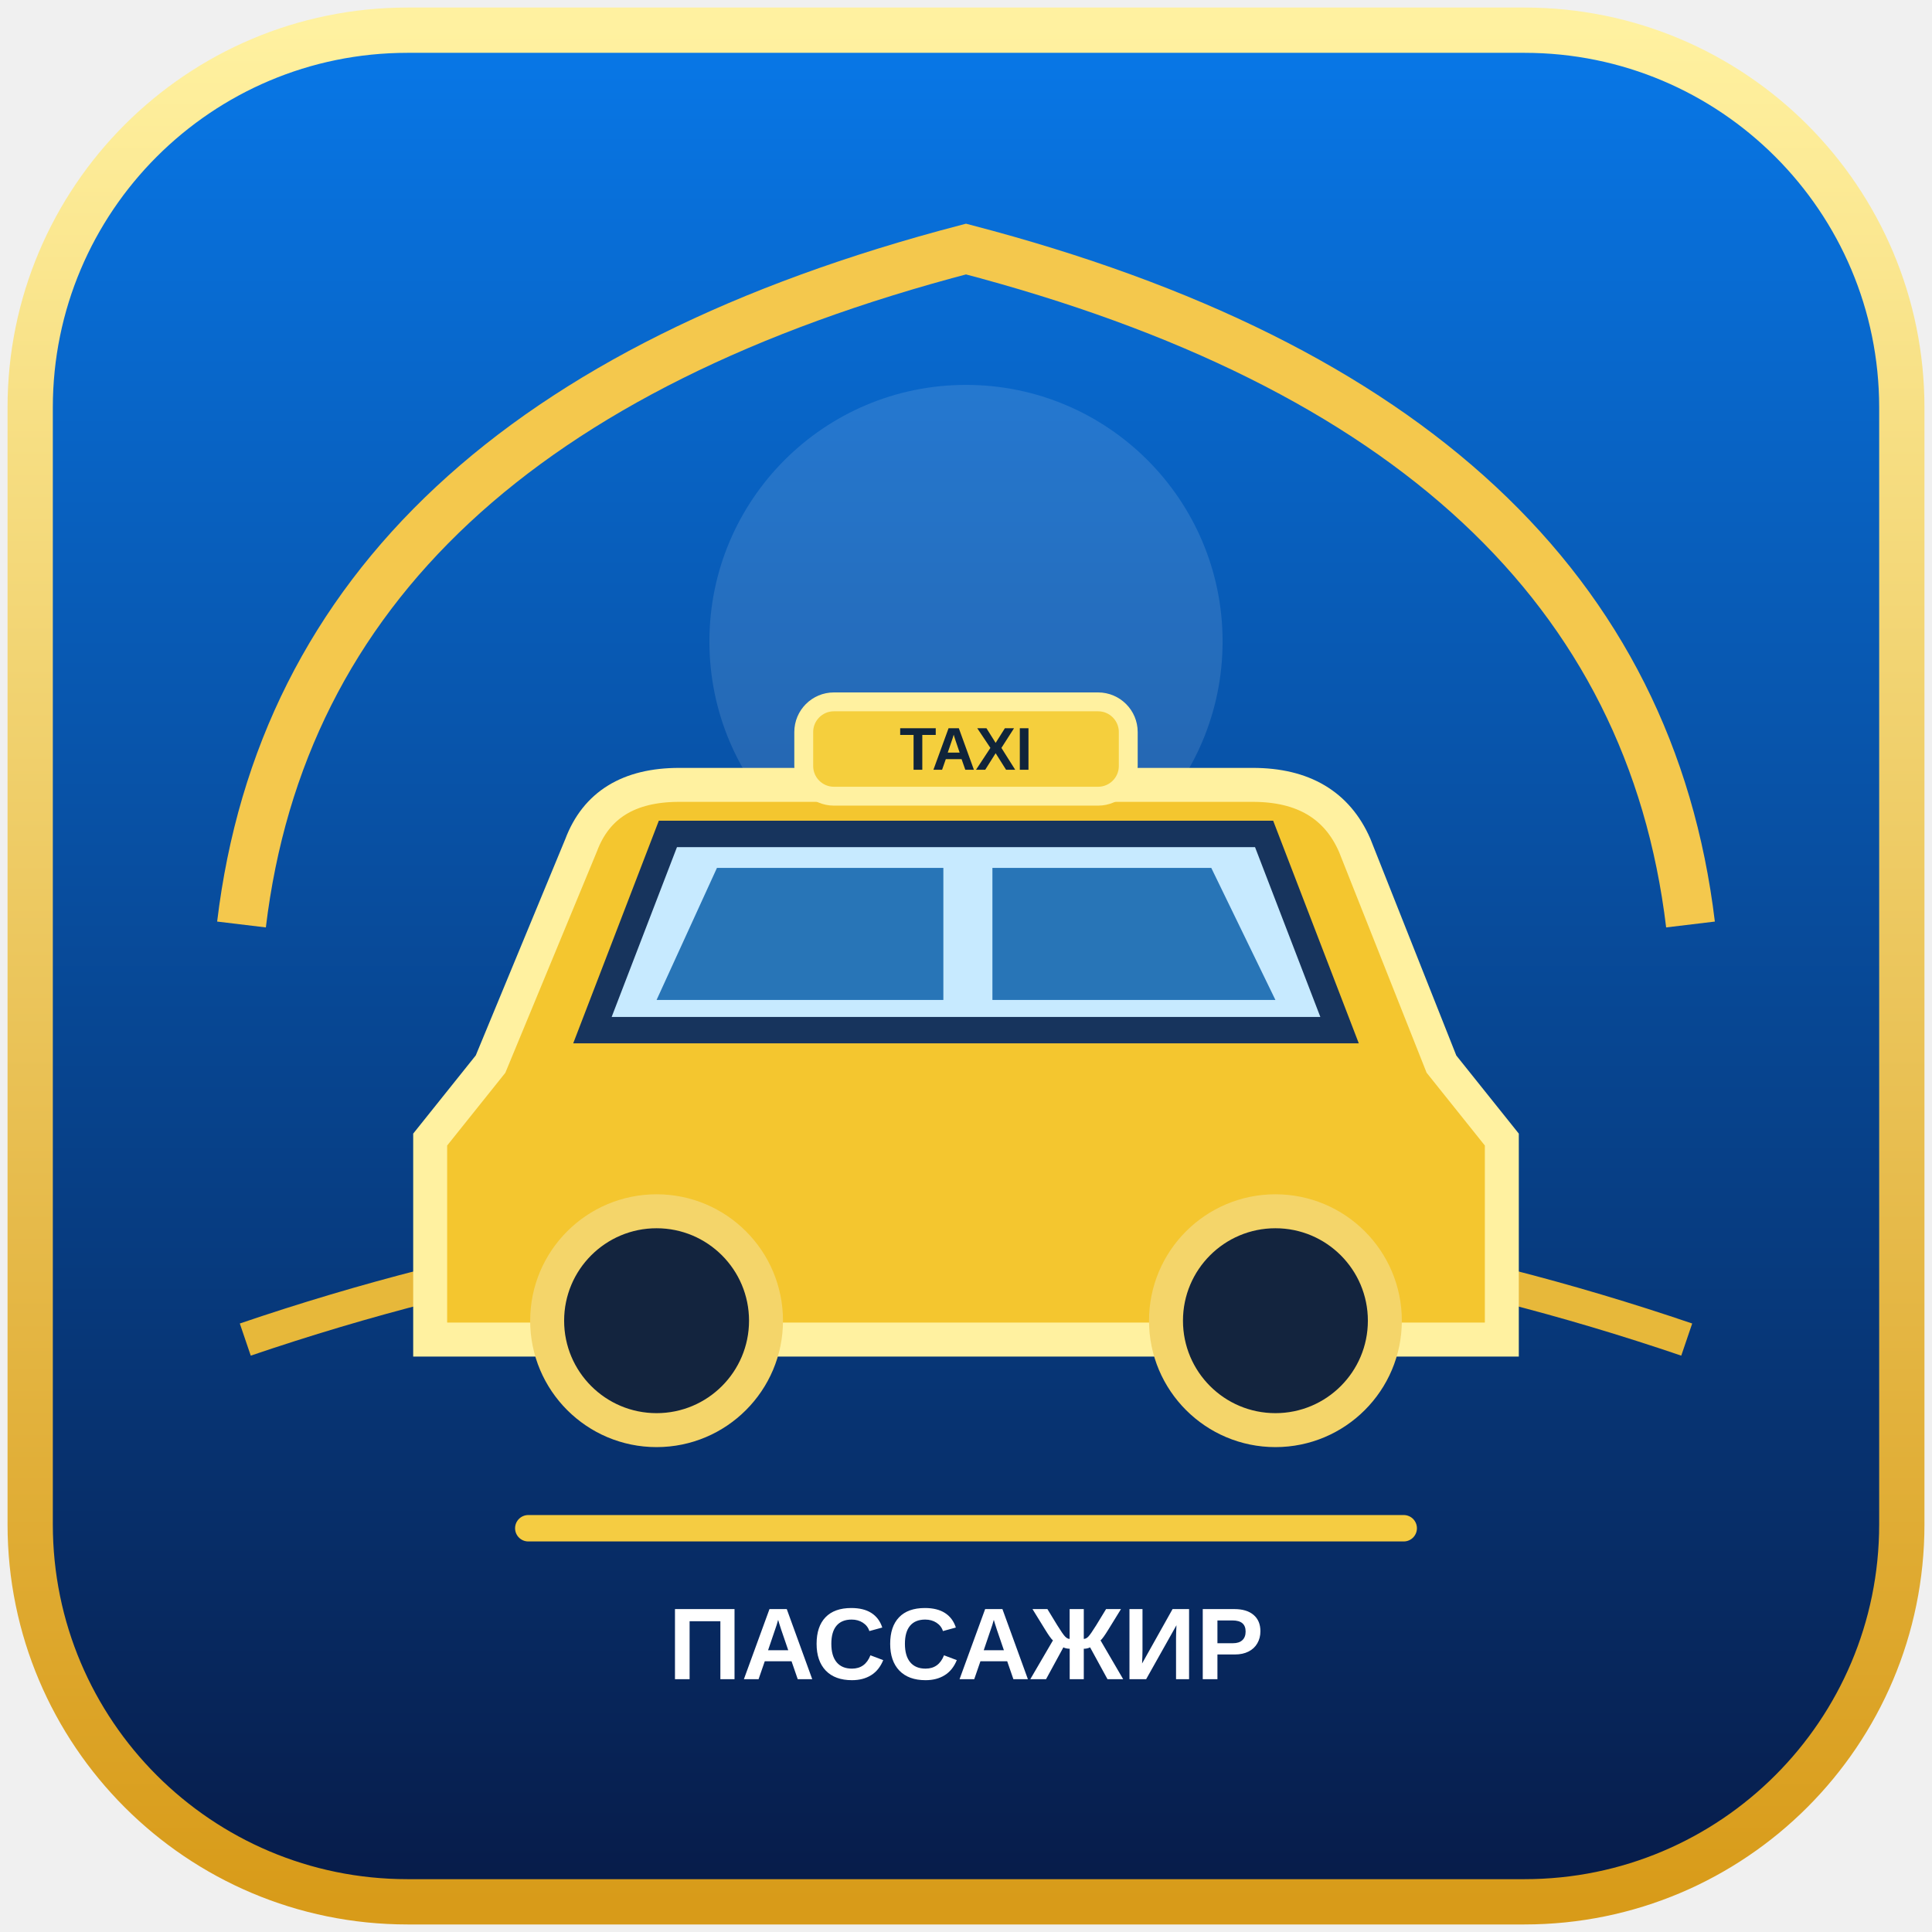
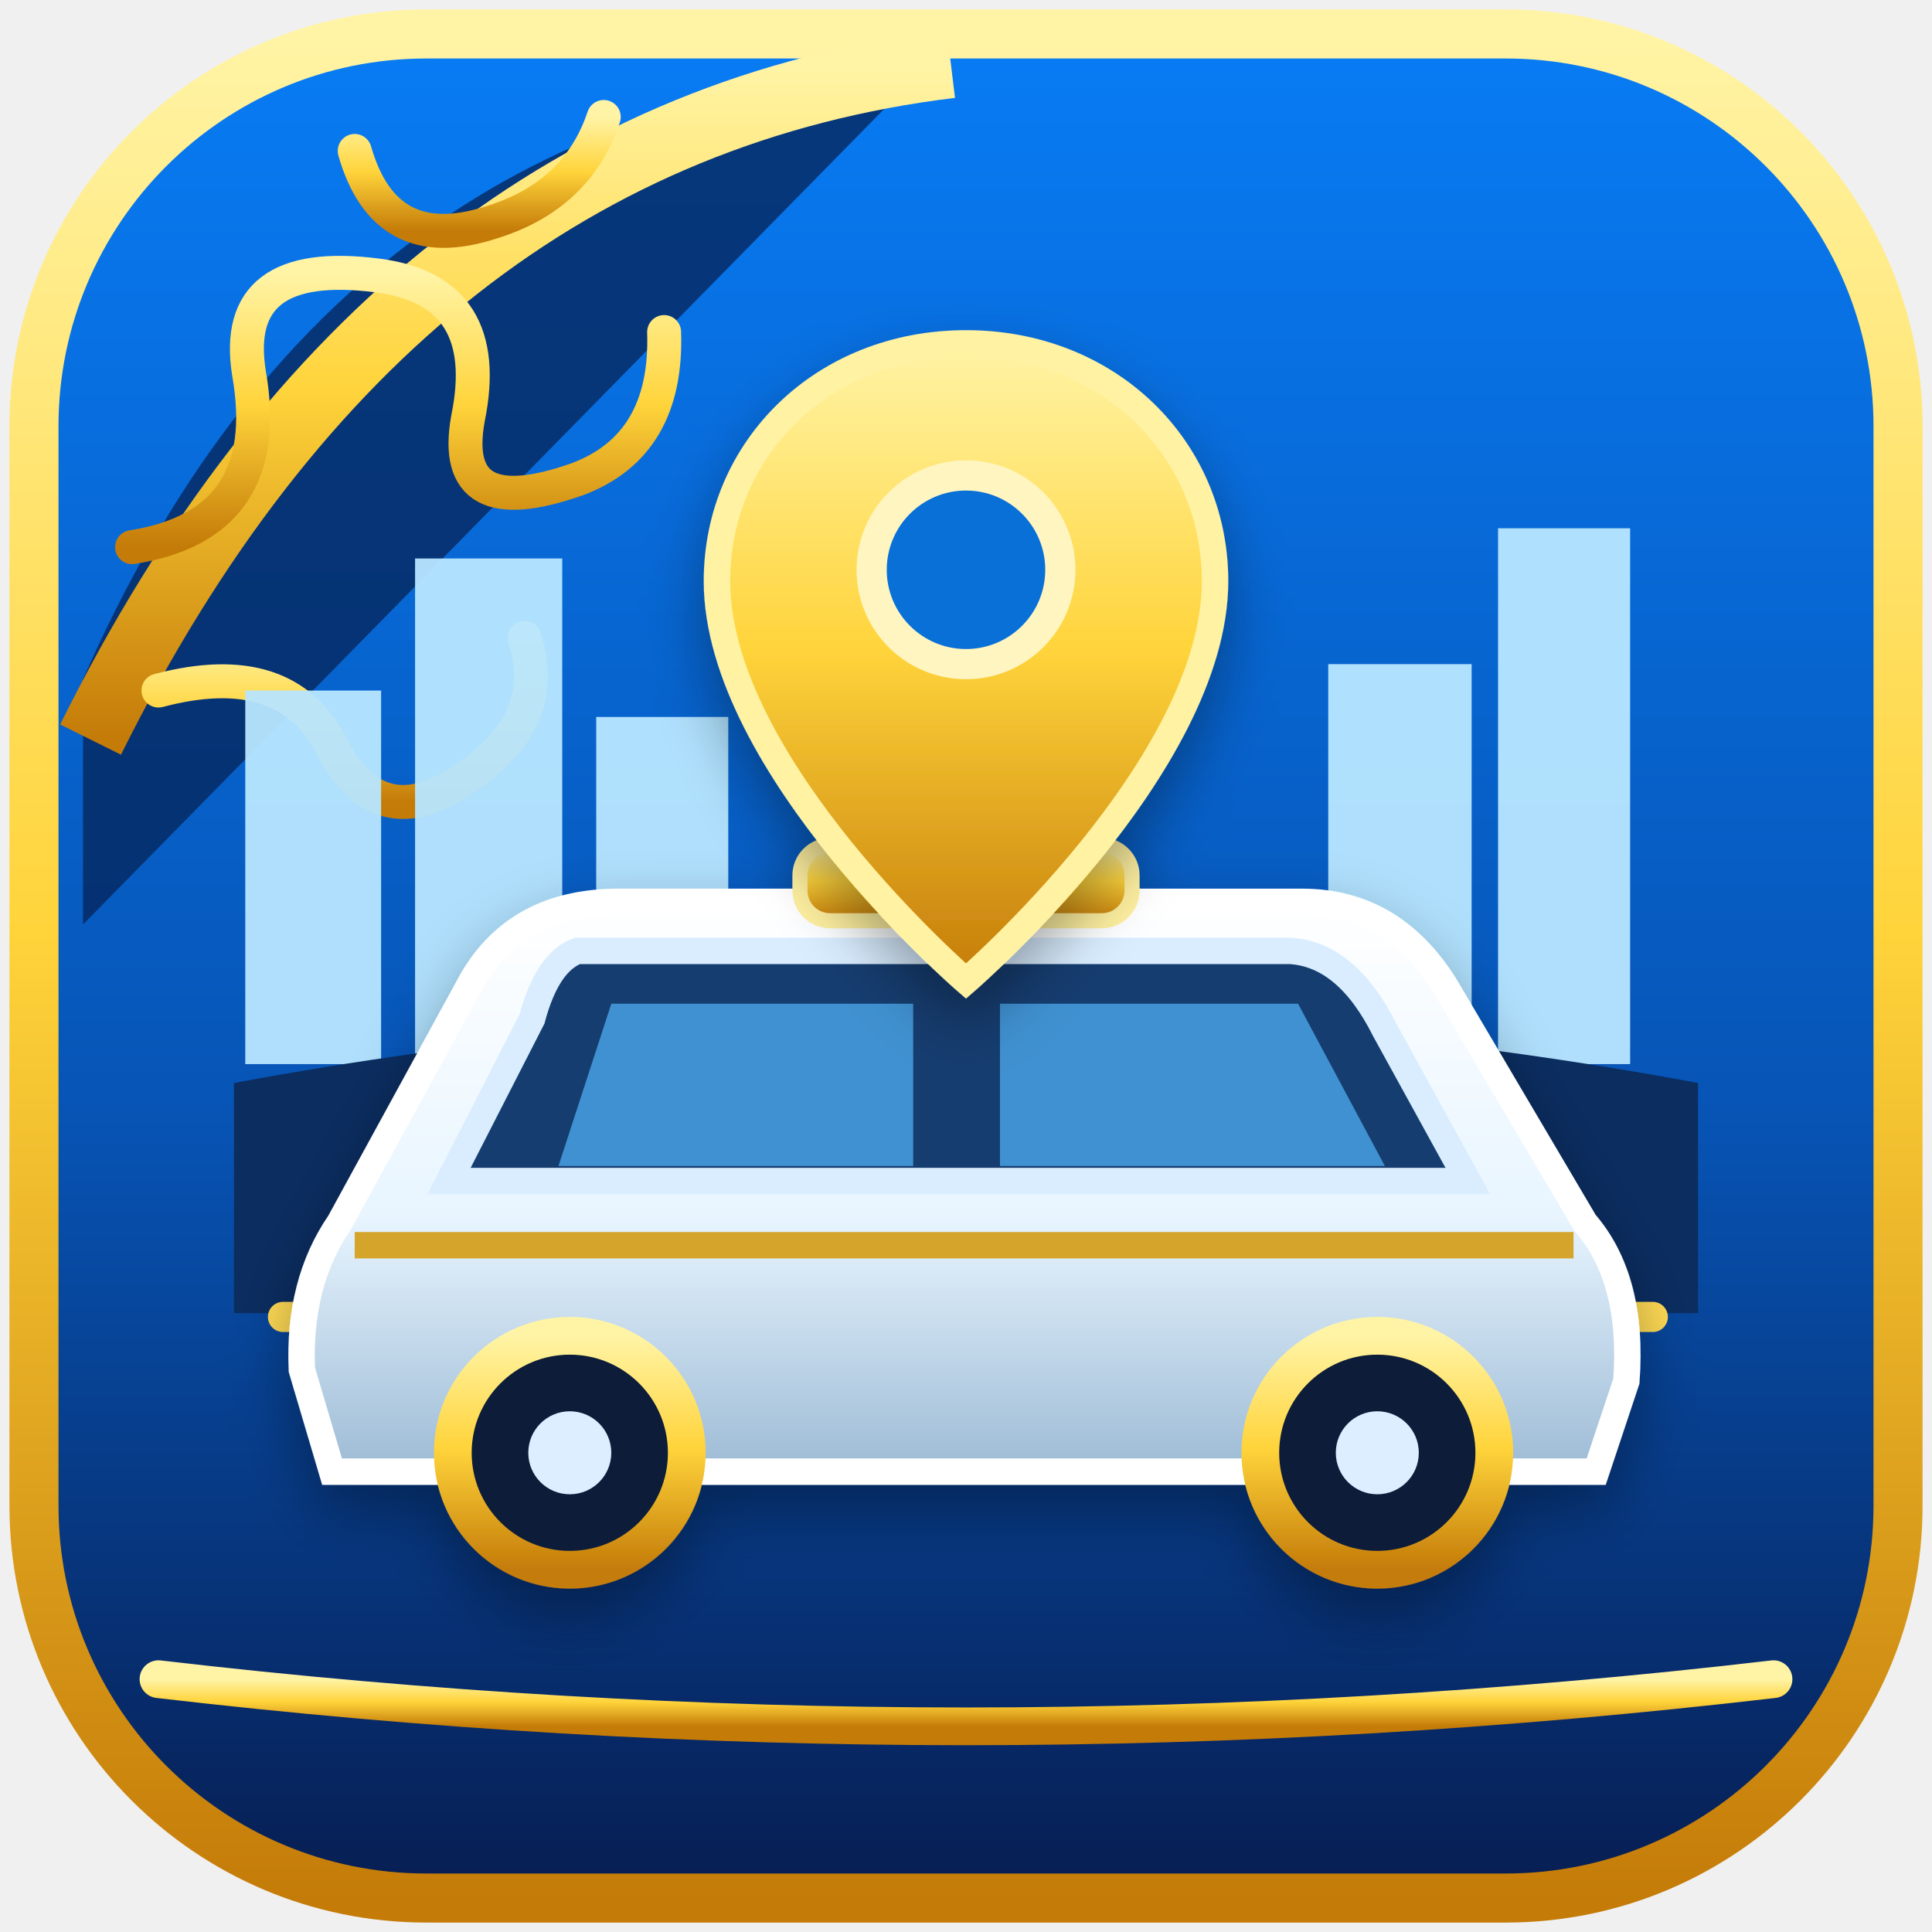
<svg xmlns="http://www.w3.org/2000/svg" width="512" height="512" viewBox="0 0 512 512">
  <defs>
-     <linearGradient id="b" x2="0" y2="1">
-       <stop stop-color="#0878e8" />
-       <stop offset="1" stop-color="#071b48" />
+     <linearGradient id="bg" x2="0" y2="1">
+       <stop stop-color="#087cf5" />
+       <stop offset=".58" stop-color="#0754b5" />
+       <stop offset="1" stop-color="#071d50" />
    </linearGradient>
-     <linearGradient id="g" x2="0" y2="1">
-       <stop stop-color="#fff1a0" />
-       <stop offset="1" stop-color="#d89b19" />
+     <linearGradient id="gold" x2="0" y2="1">
+       <stop stop-color="#fff4a6" />
+       <stop offset=".48" stop-color="#ffd43b" />
+       <stop offset="1" stop-color="#c47b08" />
    </linearGradient>
+     <linearGradient id="car" x2="0" y2="1">
+       <stop stop-color="#fff" />
+       <stop offset=".55" stop-color="#e8f5ff" />
+       <stop offset="1" stop-color="#9dbbd5" />
+     </linearGradient>
+     <filter id="shadow" x="-20%" y="-20%" width="140%" height="150%">
+       <feGaussianBlur in="SourceAlpha" stdDeviation="8" />
+       <feOffset dy="7" />
+       <feComponentTransfer>
+         <feFuncA type="linear" slope=".35" />
+       </feComponentTransfer>
+       <feMerge>
+         <feMergeNode />
+         <feMergeNode in="SourceGraphic" />
+       </feMerge>
+     </filter>
  </defs>
-   <rect x="8" y="8" width="496" height="496" rx="100" fill="url(#b)" stroke="url(#g)" stroke-width="12" />
-   <path d="M64 245 Q80 112 256 66 Q432 112 448 245" fill="none" stroke="#f4c84d" stroke-width="13" />
-   <path d="M65 355 Q256 290 447 355" fill="none" stroke="#e7b83a" stroke-width="9" />
-   <circle cx="256" cy="170" r="68" fill="#ffffff" opacity=".12" />
-   <path d="M130 282 L154 224 Q160 208 180 208 H332 Q352 208 359 224 L382 282 L398 302 V355 H114 V302Z" fill="#f4c62f" stroke="#fff1a0" stroke-width="9" />
-   <path d="M177 221 H335 L355 273 H157Z" fill="#c7eaff" stroke="#17345d" stroke-width="7" />
-   <path d="M190 230 H250 V265 H174Z M263 230 H321 L338 265 H263Z" fill="#2875b7" />
-   <rect x="213" y="186" width="86" height="25" rx="8" fill="#f5cf3d" stroke="#fff1a0" stroke-width="5" />
-   <text x="256" y="204" font-family="Arial,sans-serif" font-size="16" font-weight="bold" text-anchor="middle" fill="#10243a">TAXI</text>
-   <circle cx="174" cy="350" r="29" fill="#13243e" stroke="#f4d56a" stroke-width="9" />
-   <circle cx="338" cy="350" r="29" fill="#13243e" stroke="#f4d56a" stroke-width="9" />
-   <path d="M140 405 H372" stroke="#f5cc42" stroke-width="7" stroke-linecap="round" />
-   <text x="256" y="445" font-family="Arial,sans-serif" font-size="27" font-weight="bold" text-anchor="middle" fill="#fff">ПАССАЖИР</text>
+   <rect x="9" y="9" width="494" height="494" rx="104" fill="url(#bg)" stroke="url(#gold)" stroke-width="13" />
+   <path d="M22 180 Q90 25 245 18 L22 245Z" fill="#05275e" opacity=".8" />
+   <path d="M24 196 Q104 35 252 17" fill="none" stroke="url(#gold)" stroke-width="18" />
+   <g fill="none" stroke="url(#gold)" stroke-width="9" stroke-linecap="round">
+     <path d="M35 145 Q73 139 66 99 Q61 68 100 73 Q131 77 124 111 Q119 139 153 127 Q177 118 176 88" />
+     <path d="M42 183 Q76 174 88 198 Q101 223 125 205 Q146 190 139 169" />
+     <path d="M94 40 Q102 68 130 59 Q153 52 160 31" />
+   </g>
+   <g opacity=".95" fill="#b8e6ff">
+     <path d="M65 282 V183 H101 V282Z" />
+     <path d="M110 282 V148 H149 V282Z" />
+     <path d="M158 282 V190 H193 V282Z" />
+     <path d="M352 282 V176 H390 V282Z" />
+     <path d="M397 282 V140 H432 V282Z" />
+   </g>
+   <path d="M62 287 Q256 251 450 287 L450 348 H62Z" fill="#0b2d60" />
+   <path d="M75 349 L438 349" stroke="#ffda55" stroke-width="8" stroke-linecap="round" />
+   <g filter="url(#shadow)">
+     <path d="M90 324 L125 260 Q137 239 164 239 H345 Q370 239 384 263 L420 324 Q433 339 431 366 L423 390 H88 L80 363Q79 340 90 324Z" fill="url(#car)" stroke="#fff" stroke-width="7" />
+     <path d="M153 252 H342 Q357 253 367 273 L389 313 H119 L141 270Q145 255 153 252Z" fill="#123e70" stroke="#d9edff" stroke-width="7" />
+     <path d="M253 258 V309 M148 309 L162 266 H242 V309Z M265 266 H344 L367 309 H265Z" fill="#4ca4e7" opacity=".82" />
+     <path d="M94 330 H417" stroke="#d4a52b" stroke-width="7" />
+     <rect x="212" y="224" width="88" height="20" rx="8" fill="url(#gold)" stroke="#fff0a0" stroke-width="4" />
+     <circle cx="151" cy="385" r="31" fill="#081a39" stroke="url(#gold)" stroke-width="10" />
+     <circle cx="365" cy="385" r="31" fill="#081a39" stroke="url(#gold)" stroke-width="10" />
+     <circle cx="151" cy="385" r="11" fill="#dceeff" />
+     <circle cx="365" cy="385" r="11" fill="#dceeff" />
+   </g>
+   <path d="M256 91 C218 91 190 119 190 154 C190 203 256 260 256 260 S322 203 322 154 C322 119 294 91 256 91Z" fill="url(#gold)" stroke="#fff2a2" stroke-width="7" filter="url(#shadow)" />
+   <circle cx="256" cy="151" r="25" fill="#0870d7" stroke="#fff5c1" stroke-width="8" />
+   <path d="M42 445 Q256 470 470 445" fill="none" stroke="url(#gold)" stroke-width="10" stroke-linecap="round" />
</svg>
